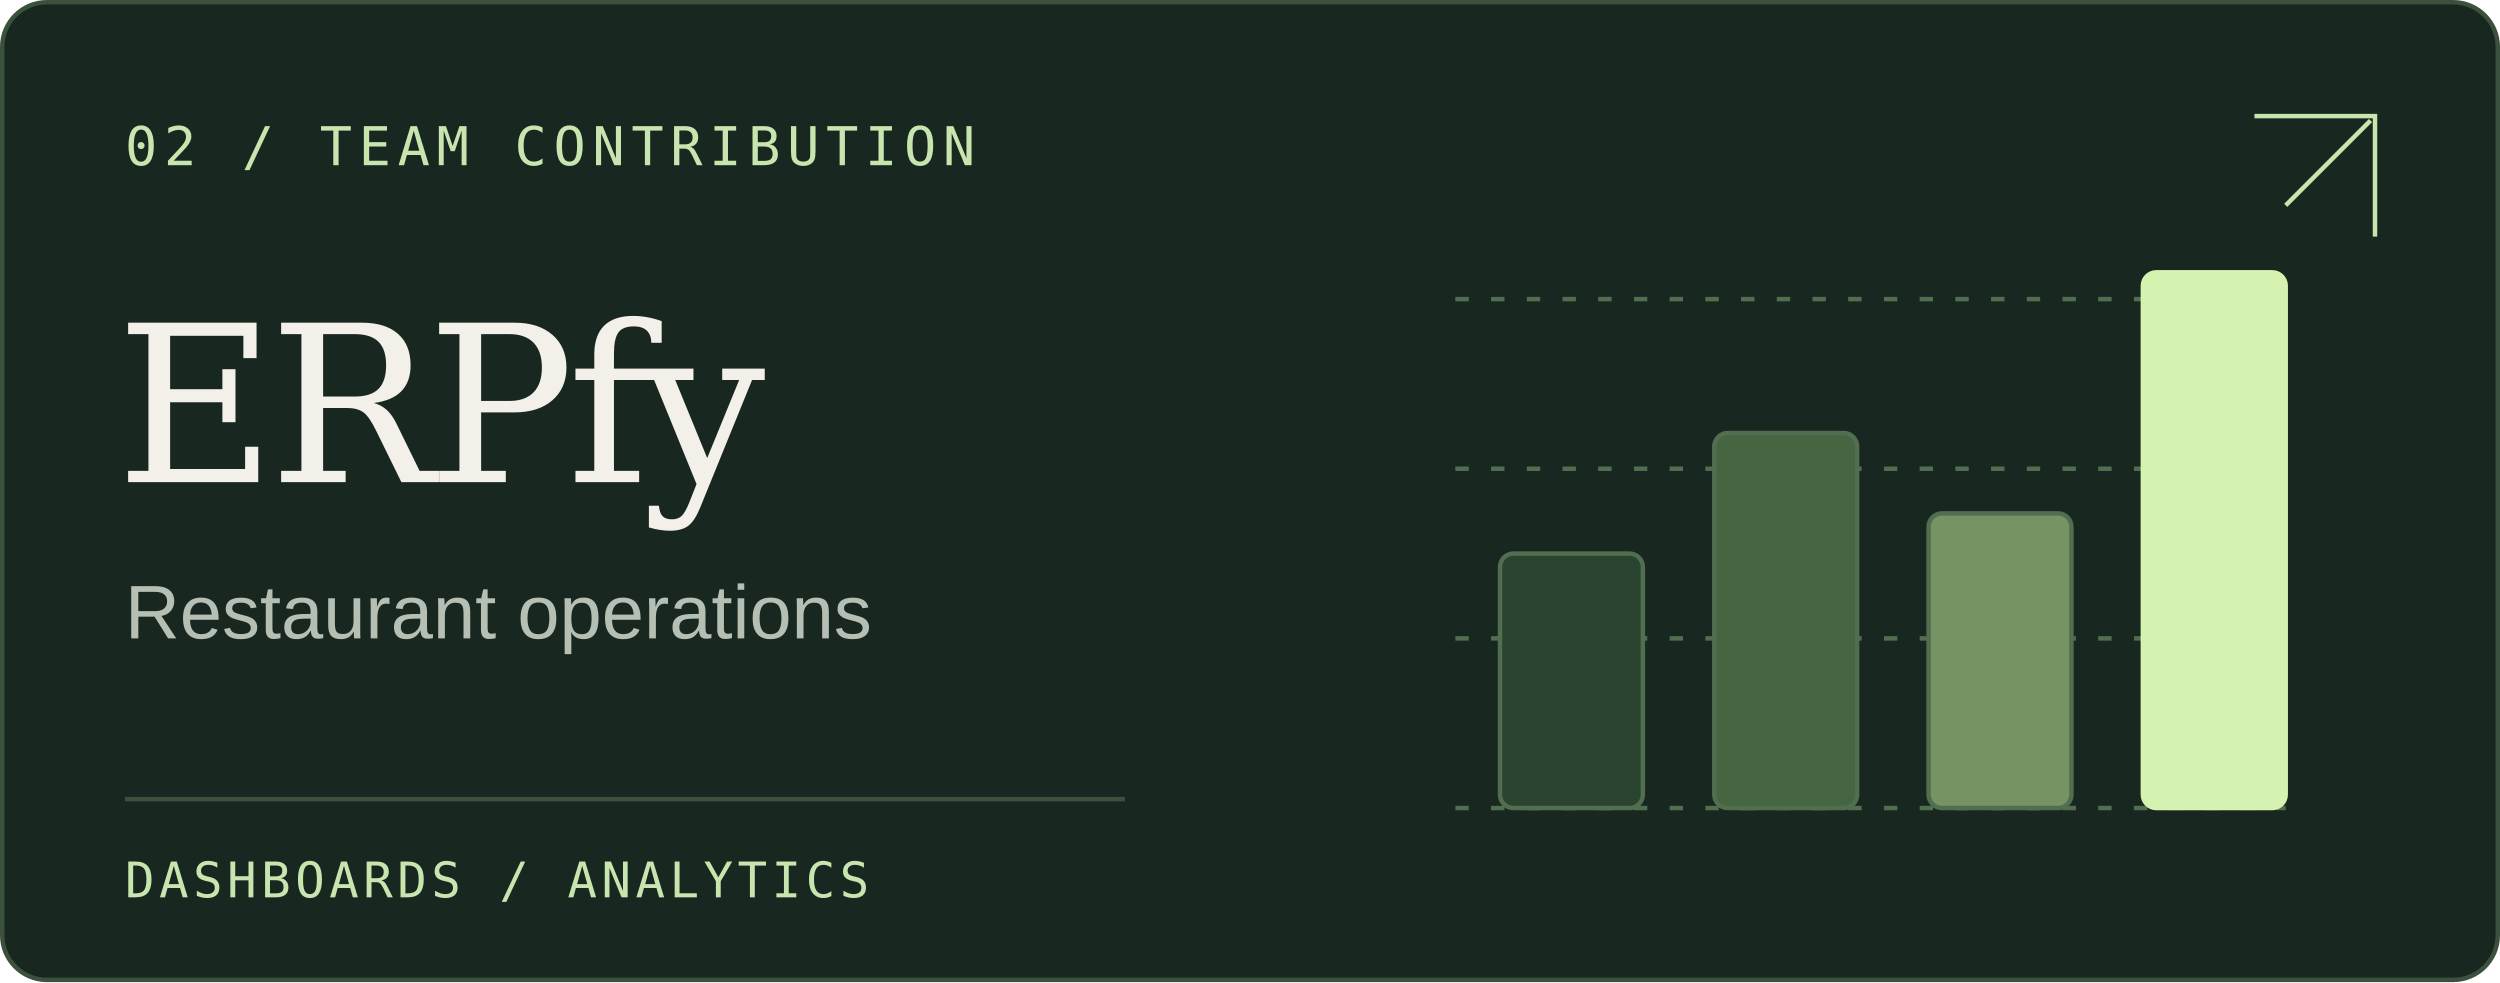
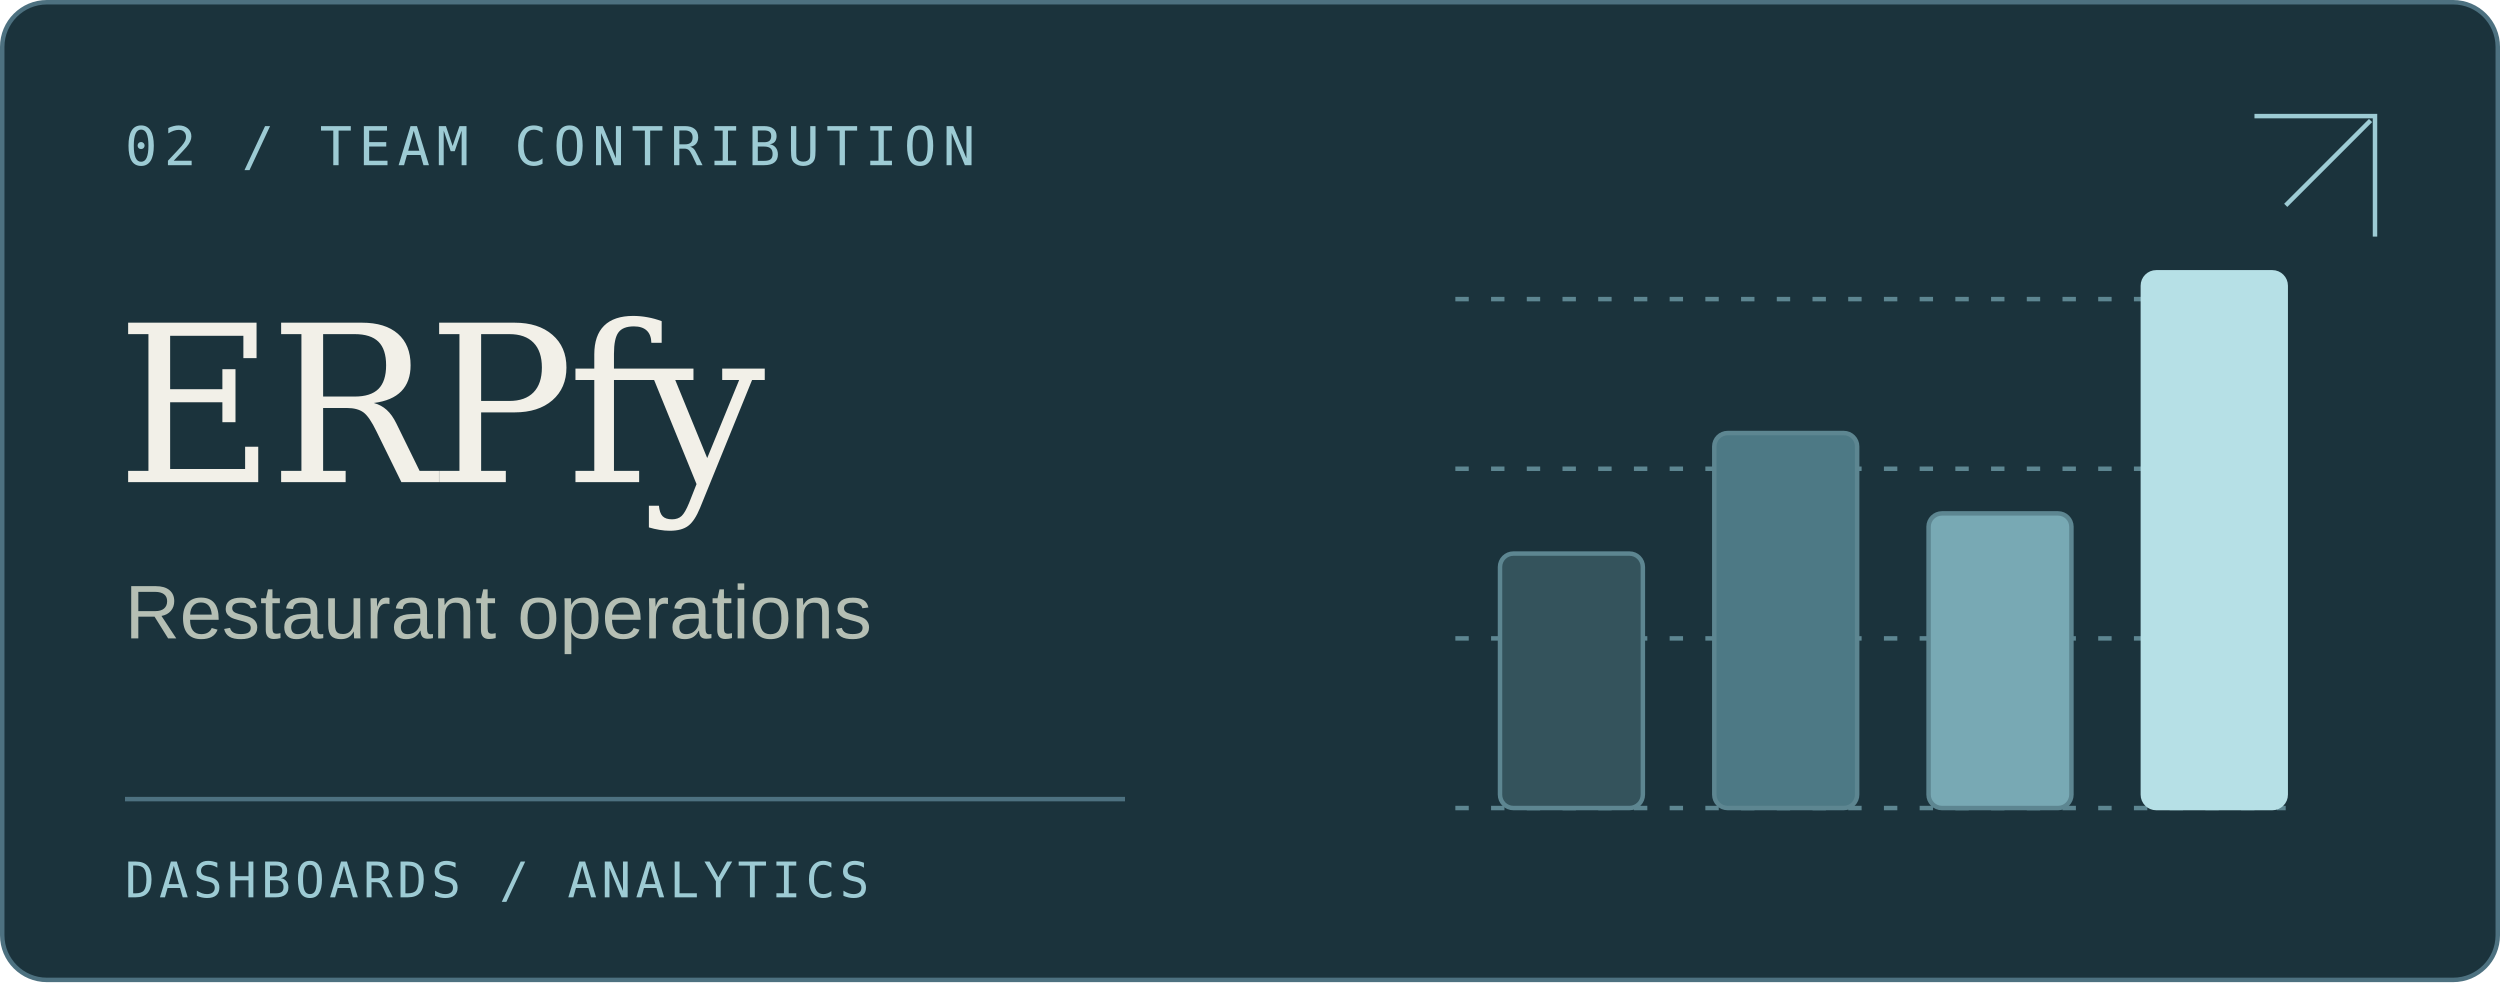
<svg xmlns="http://www.w3.org/2000/svg" width="560" height="220" viewBox="0 0 560 220" fill="none" role="img" aria-labelledby="title description">
-   <rect x=".5" y=".5" width="559" height="219" rx="10" fill="#18271F" stroke="#3B503D" />
-   <text x="28" y="37" fill="#C8E5AF" font-family="monospace" font-size="12" letter-spacing="1.5">02 / TEAM CONTRIBUTION</text>
+   <rect x=".5" y=".5" width="559" height="219" rx="10" fill="#1B333C" stroke="#4D7180" />
+   <text x="28" y="37" fill="#9DCBD4" font-family="monospace" font-size="12" letter-spacing="1.5">02 / TEAM CONTRIBUTION</text>
  <text x="26" y="108" fill="#F2F0E8" font-family="Georgia, 'DejaVu Serif', serif" font-size="49" letter-spacing="-1.5">ERPfy</text>
  <text x="28" y="143" fill="#B5BFB4" font-family="Arial, Helvetica, sans-serif" font-size="17">Restaurant operations</text>
-   <path d="M28 179H252" stroke="#3B503D" />
-   <text x="28" y="201" fill="#C8E5AF" font-family="monospace" font-size="11" letter-spacing="1">DASHBOARDS / ANALYTICS</text>
-   <g stroke="#526E50">
+   <path d="M28 179H252" stroke="#4D7180" />
+   <text x="28" y="201" fill="#9DCBD4" font-family="monospace" font-size="11" letter-spacing="1">DASHBOARDS / ANALYTICS</text>
+   <g stroke="#5D8691">
    <path d="M326 67H512M326 105H512M326 143H512M326 181H512" stroke-dasharray="3 5" />
-     <rect x="336" y="124" width="32" height="57" rx="3" fill="#2A4430" />
-     <rect x="384" y="97" width="32" height="84" rx="3" fill="#456641" />
-     <rect x="432" y="115" width="32" height="66" rx="3" fill="#769364" />
-     <rect x="480" y="61" width="32" height="120" rx="3" fill="#D5F2B0" stroke="#D5F2B0" />
+     <rect x="336" y="124" width="32" height="57" rx="3" fill="#34535C" />
+     <rect x="384" y="97" width="32" height="84" rx="3" fill="#4D7985" />
+     <rect x="432" y="115" width="32" height="66" rx="3" fill="#78A9B4" />
+     <rect x="480" y="61" width="32" height="120" rx="3" fill="#B6E0E6" stroke="#B6E0E6" />
  </g>
-   <path d="M505 26H532V53M531 27L512 46" stroke="#C8E5AF" />
+   <path d="M505 26H532V53M531 27L512 46" stroke="#9DCBD4" />
</svg>
